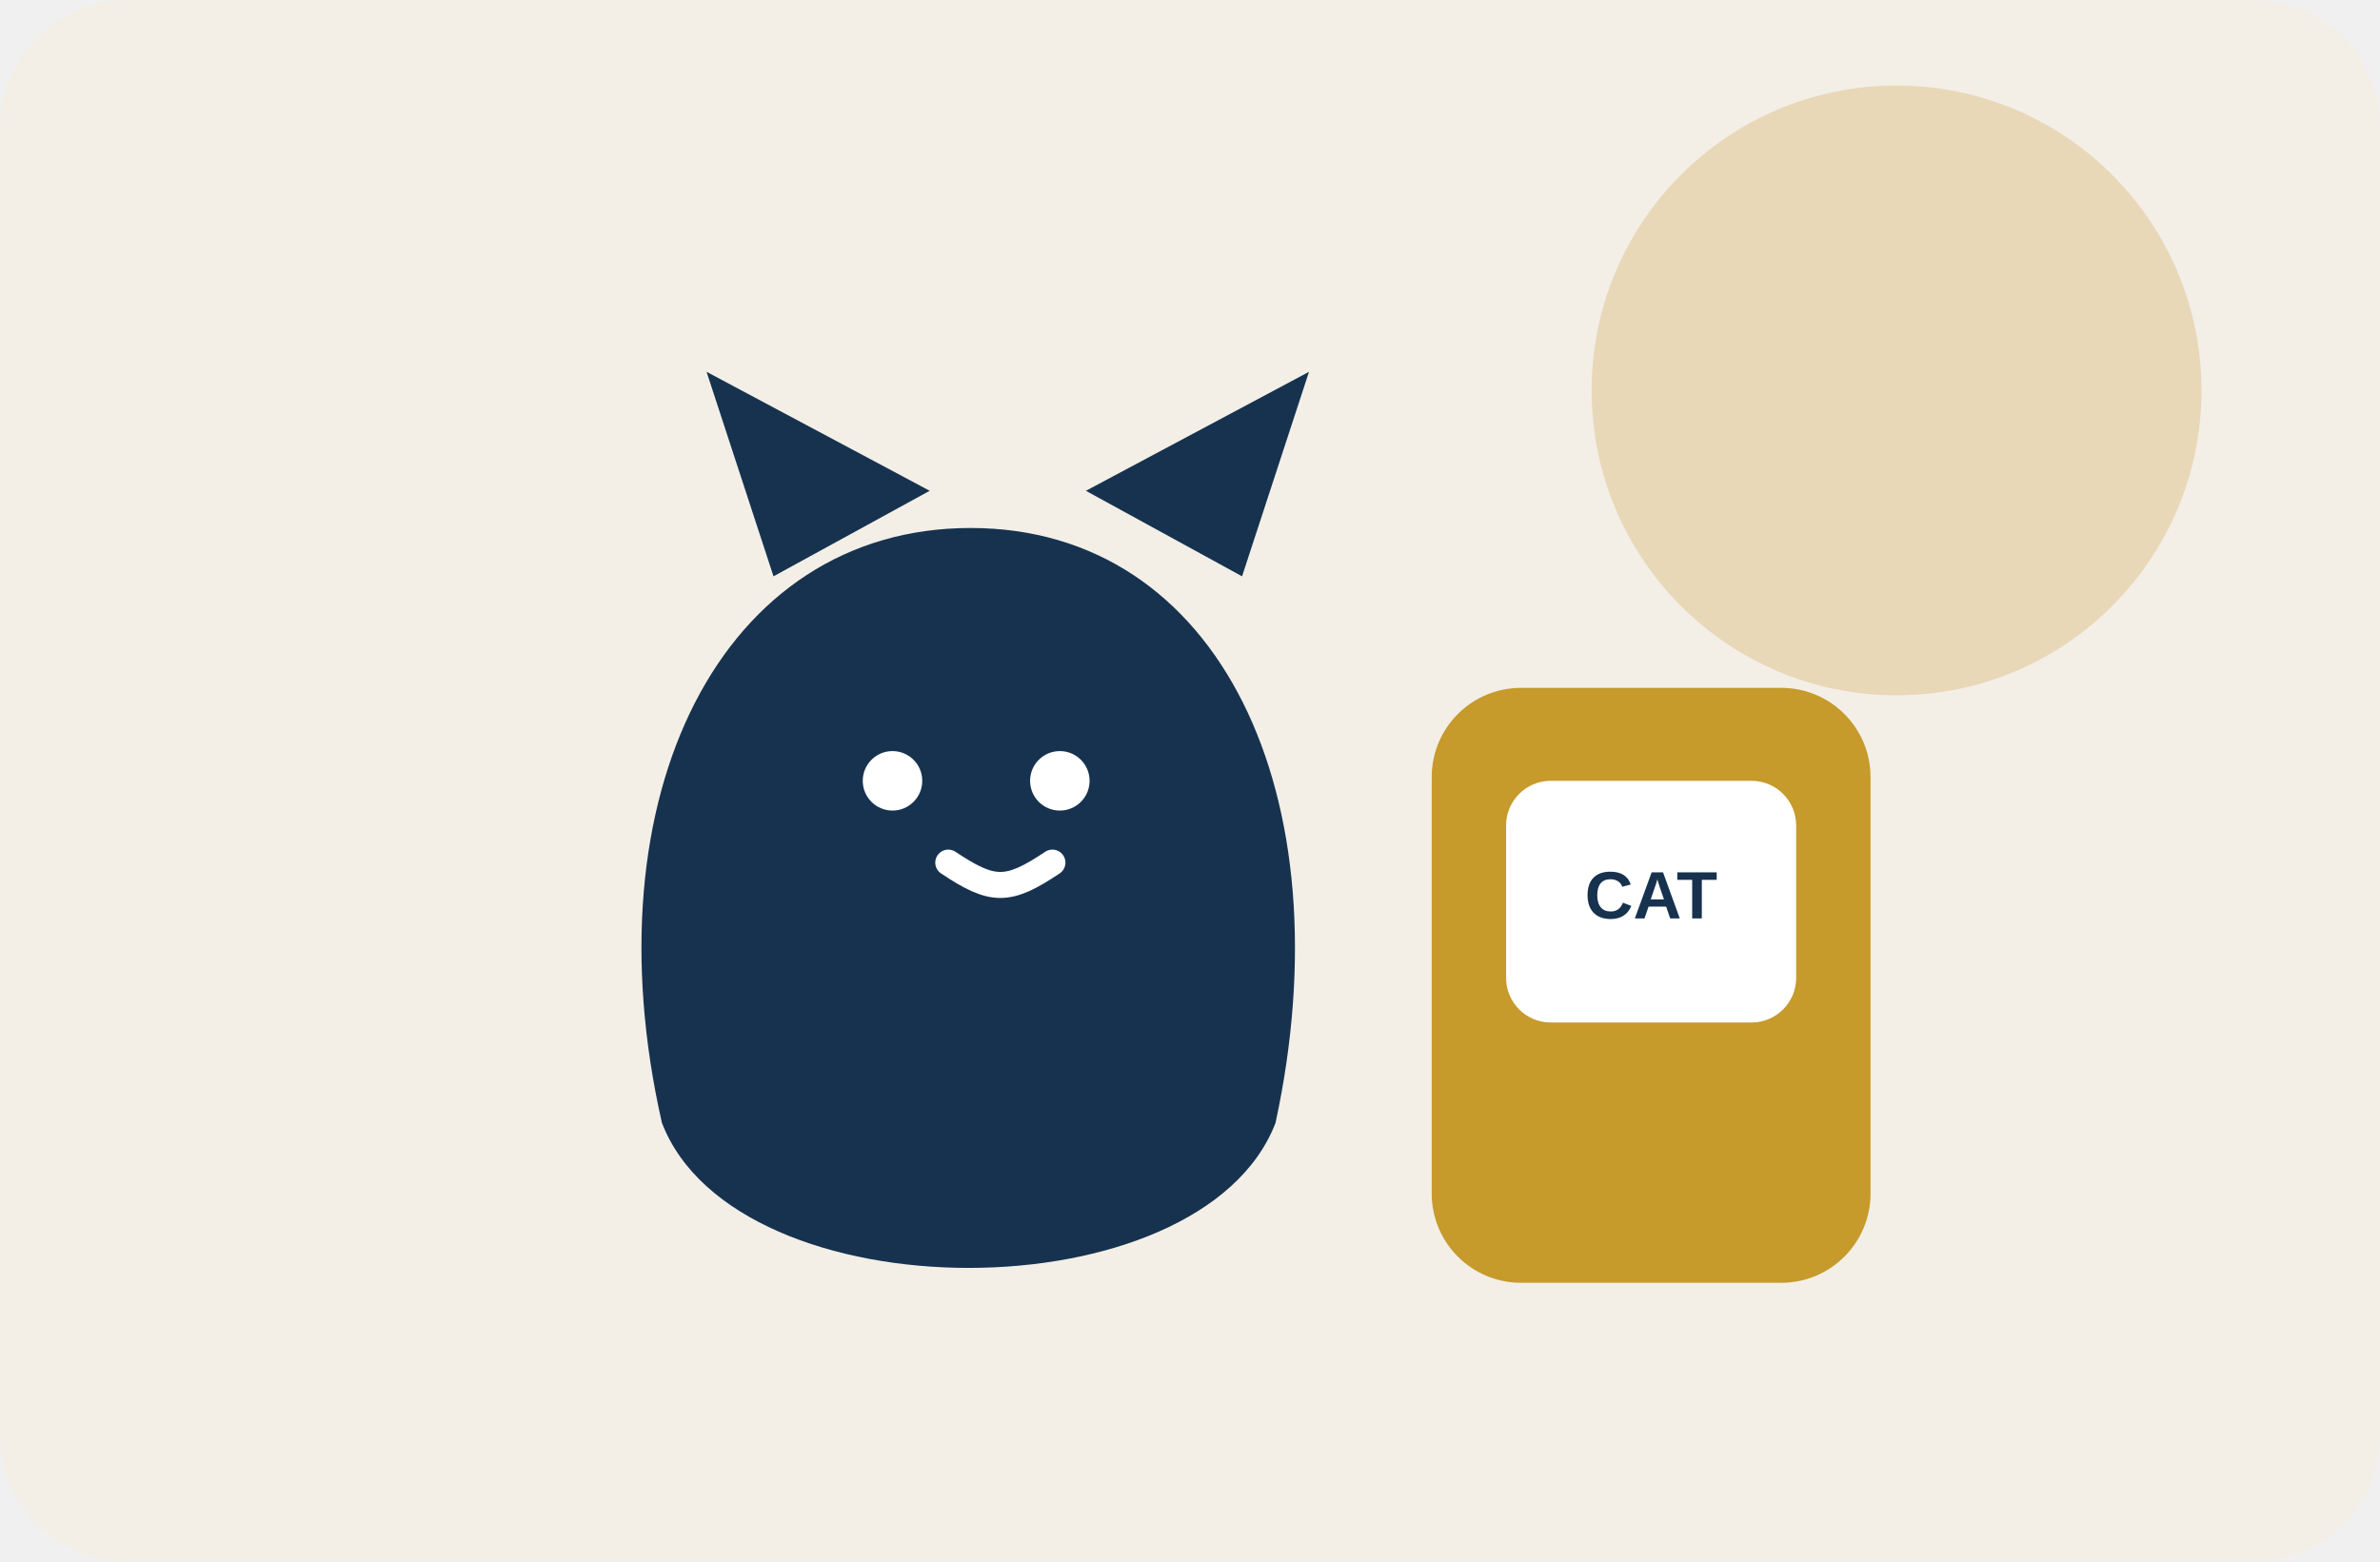
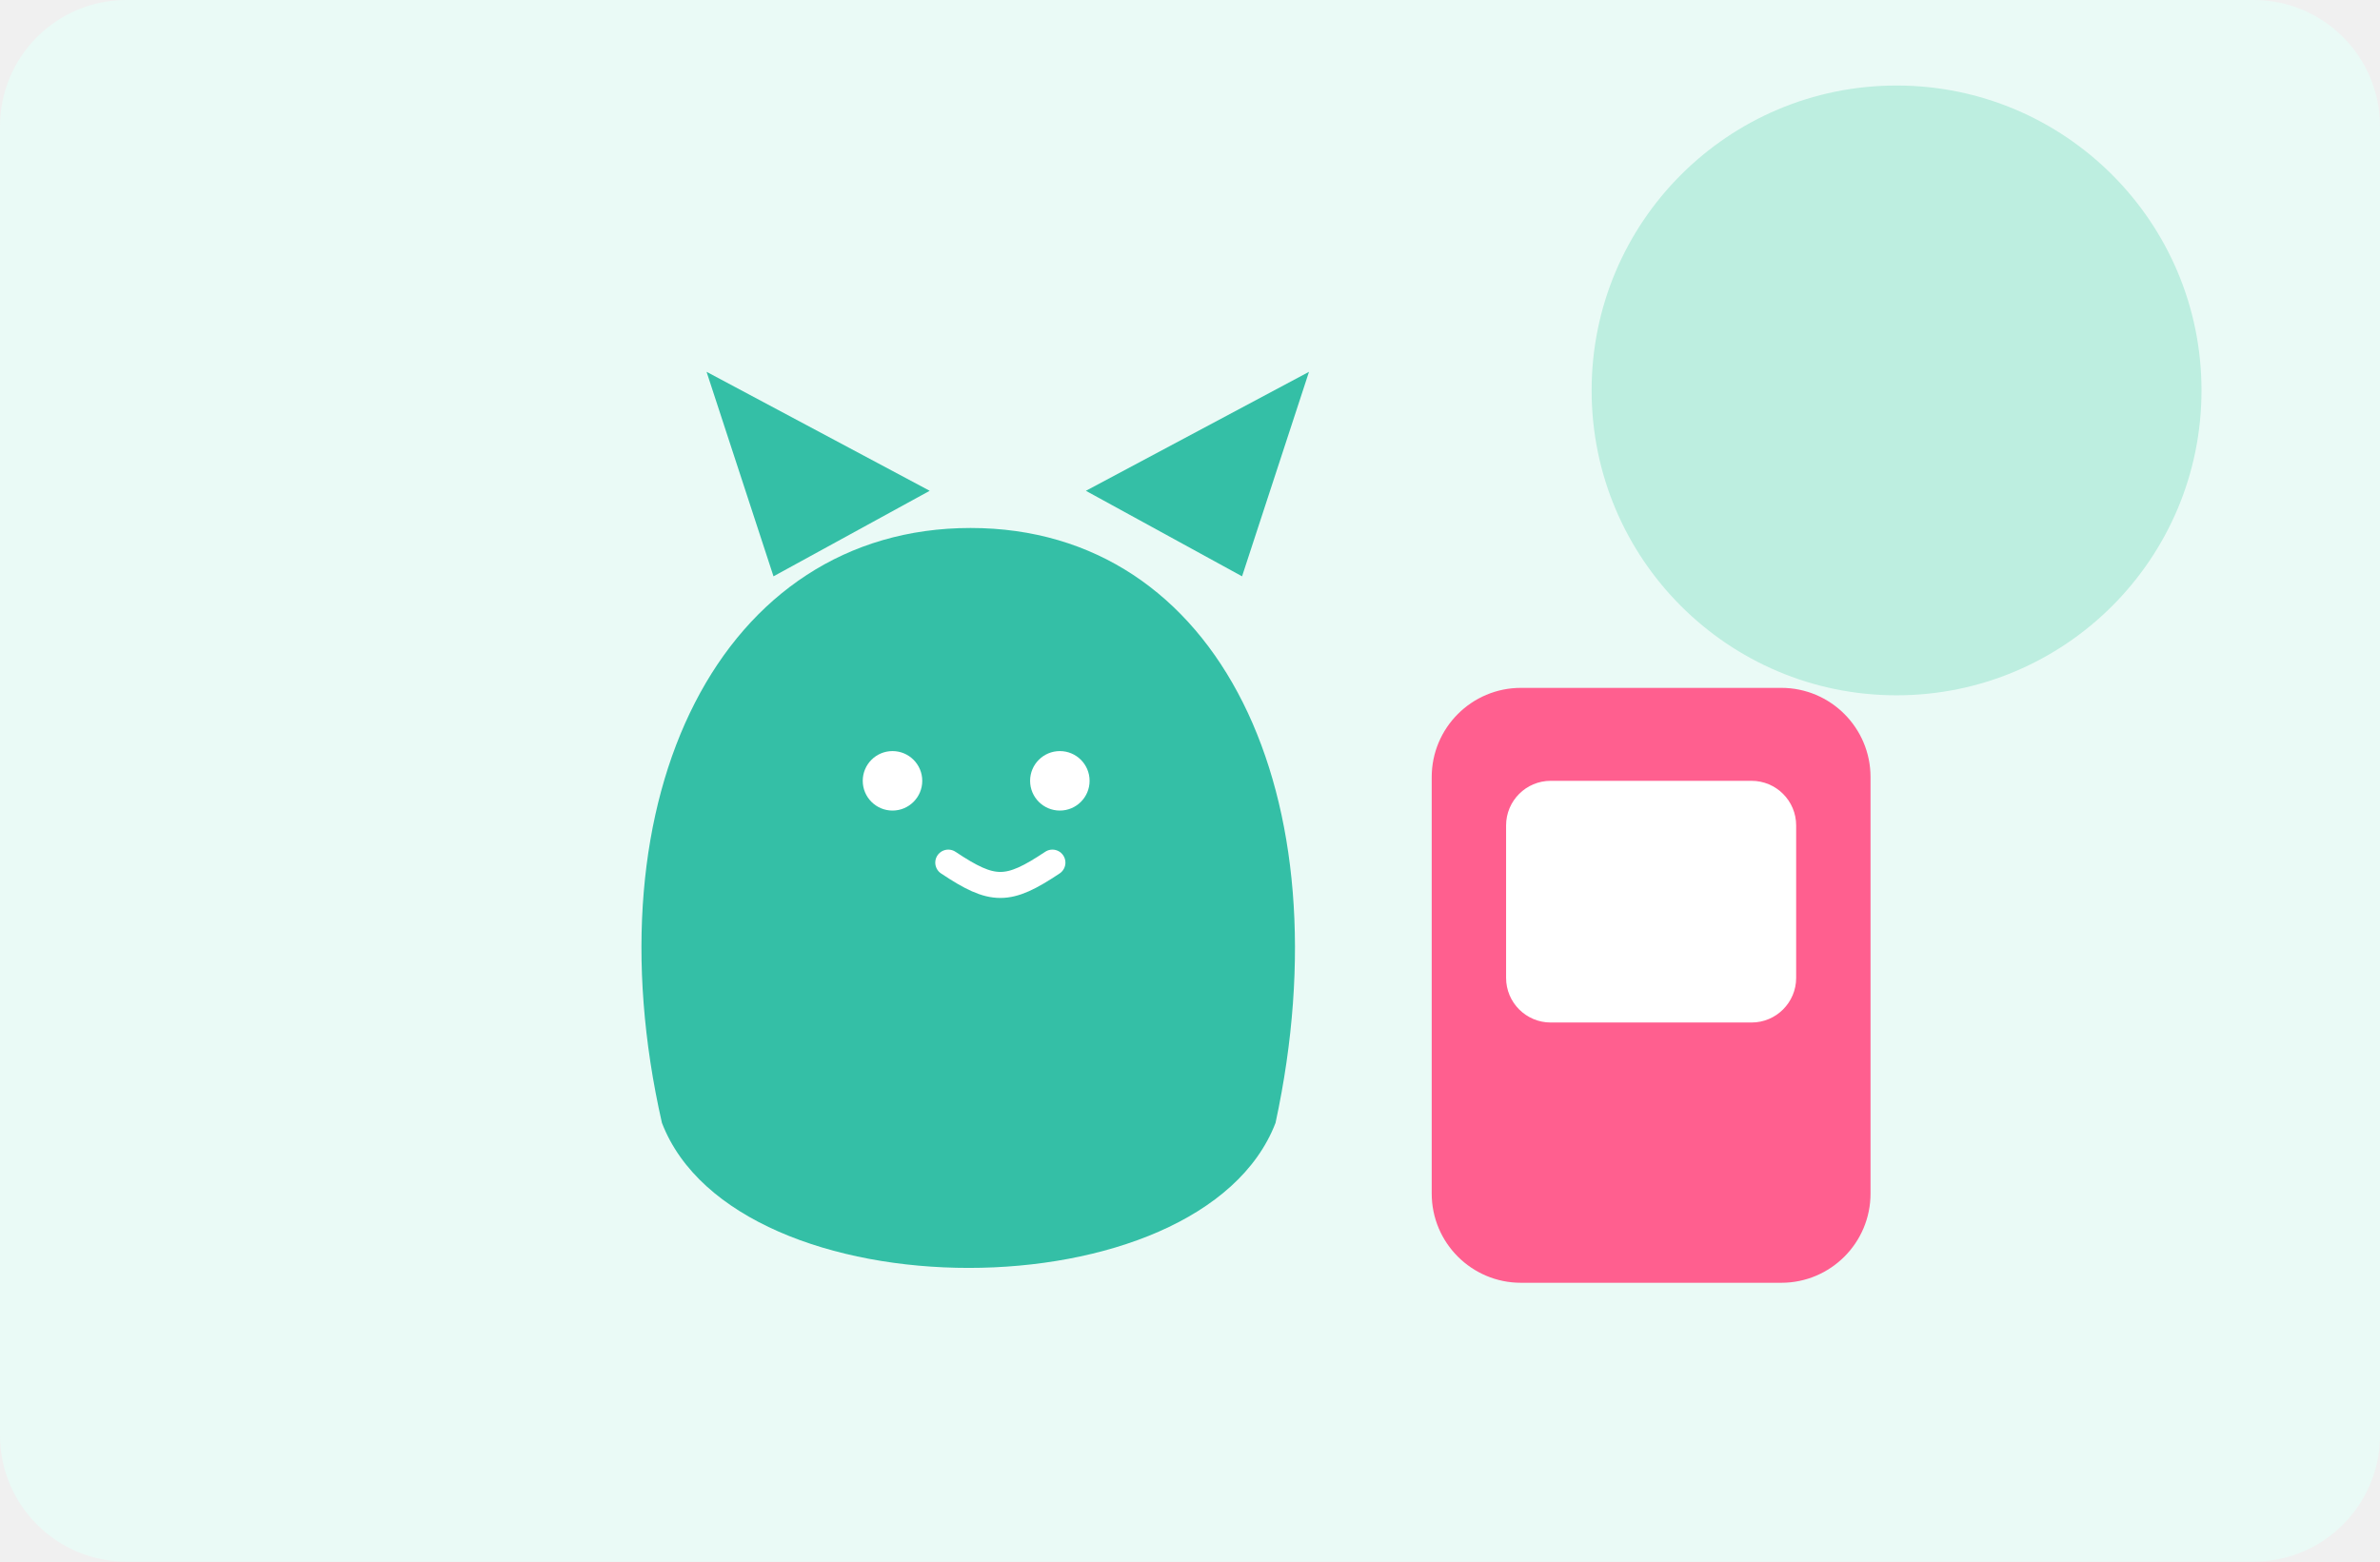
<svg xmlns="http://www.w3.org/2000/svg" viewBox="0 0 640 420">
-   <rect width="640" height="420" rx="34" fill="#F3EFE7" />
-   <circle cx="510" cy="105" r="82" fill="#E8D8B8" />
-   <path d="M178 302c-20-88 16-160 83-160s101 72 82 160c-20 52-145 52-165 0Z" fill="#16324F" />
-   <path d="M208 155l-18-55 60 32M292 132l60-32-18 55" fill="#16324F" />
+   <rect width="640" height="420" rx="34" fill="#eafaf6" />
+   <circle cx="510" cy="105" r="82" fill="#bdeee0" />
+   <path d="M178 302c-20-88 16-160 83-160s101 72 82 160c-20 52-145 52-165 0Z" fill="#34bfa6" />
+   <path d="M208 155l-18-55 60 32M292 132l60-32-18 55" fill="#34bfa6" />
  <circle cx="240" cy="210" r="8" fill="#fff" />
  <circle cx="285" cy="210" r="8" fill="#fff" />
  <path d="M255 232c12 8 16 8 28 0" fill="none" stroke="#fff" stroke-width="7" stroke-linecap="round" />
-   <rect x="385" y="185" width="118" height="160" rx="24" fill="#C69A2B" />
+   <rect x="385" y="185" width="118" height="160" rx="24" fill="#ff5f8f" />
  <rect x="405" y="210" width="78" height="65" rx="12" fill="#fff" />
-   <text x="444" y="247" text-anchor="middle" font-family="Arial" font-size="18" font-weight="700" fill="#16324F">CAT</text>
</svg>
